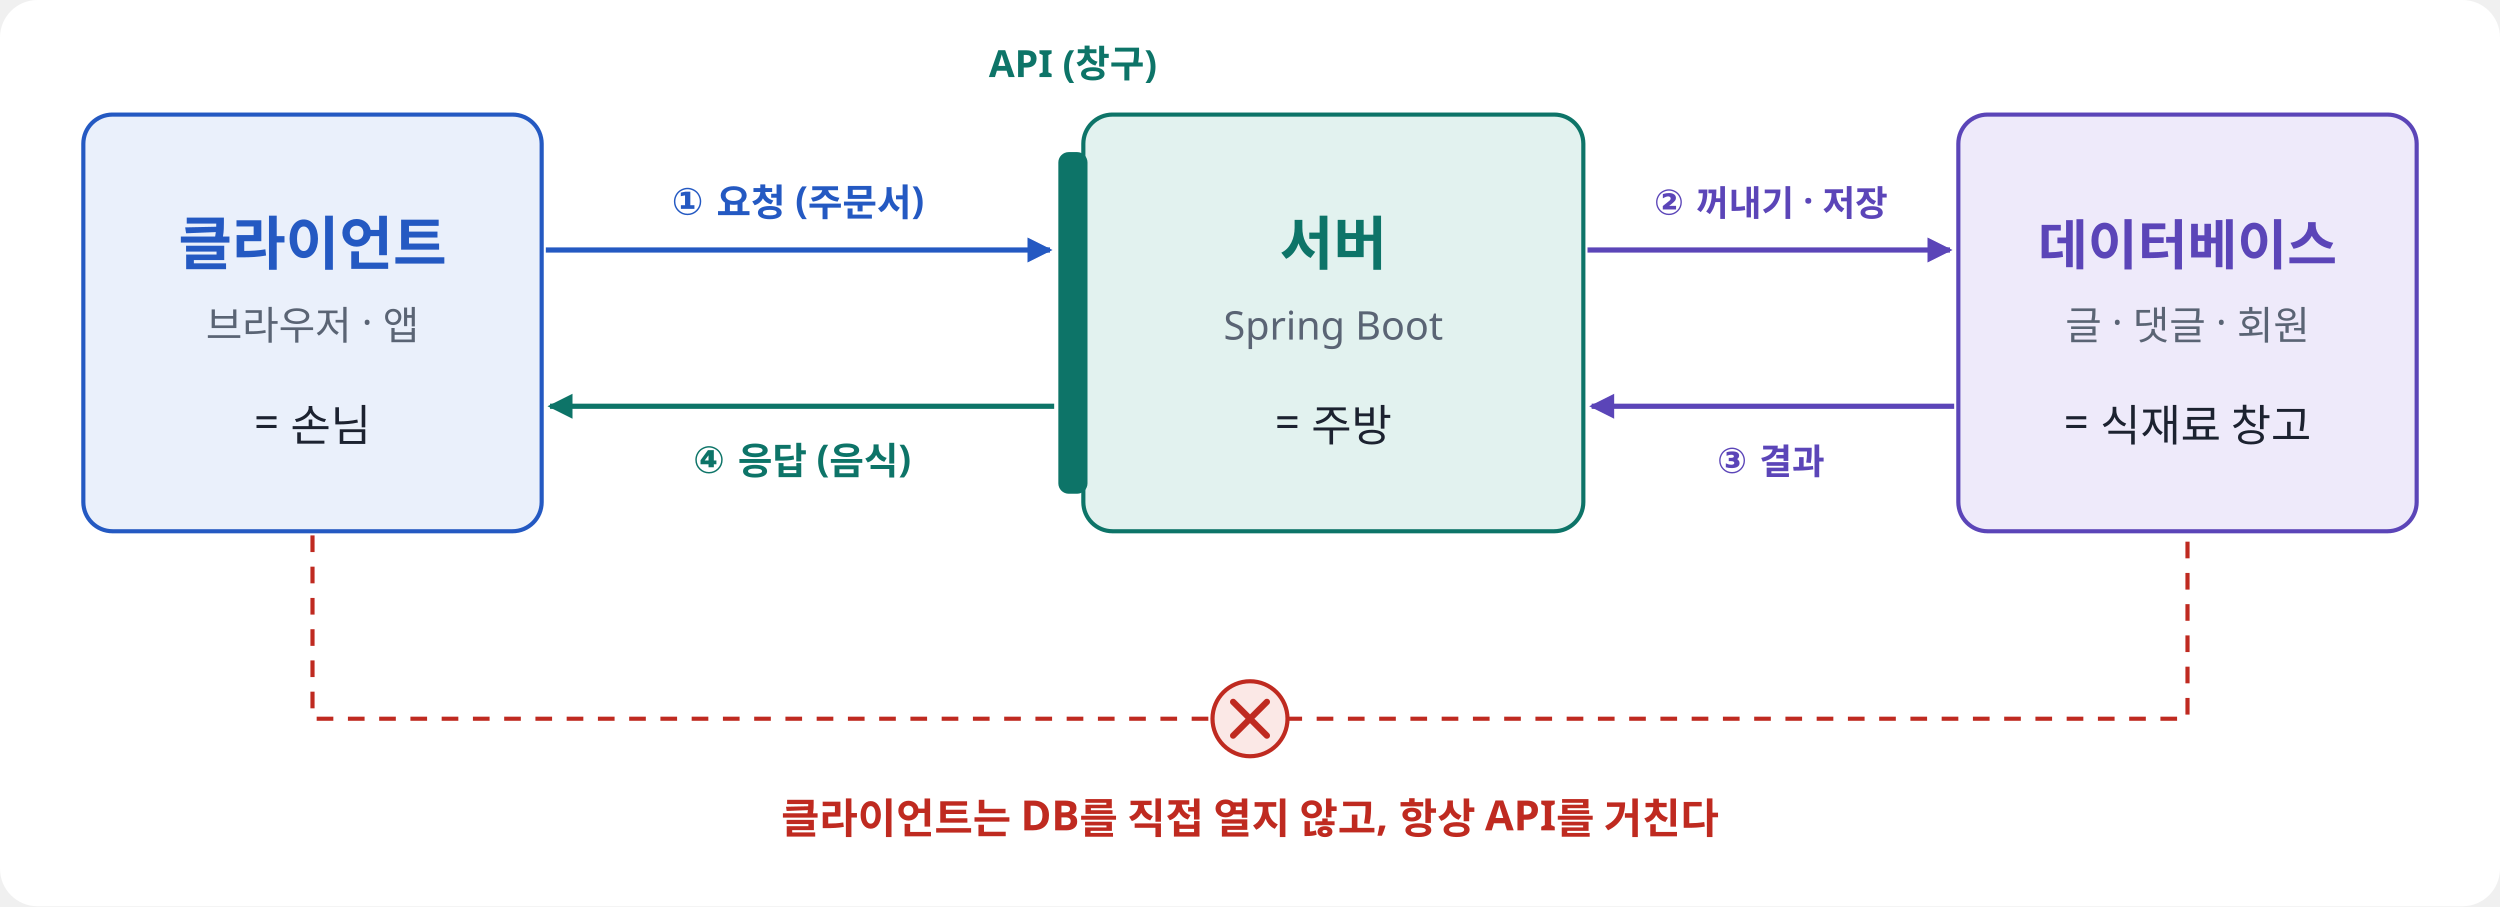
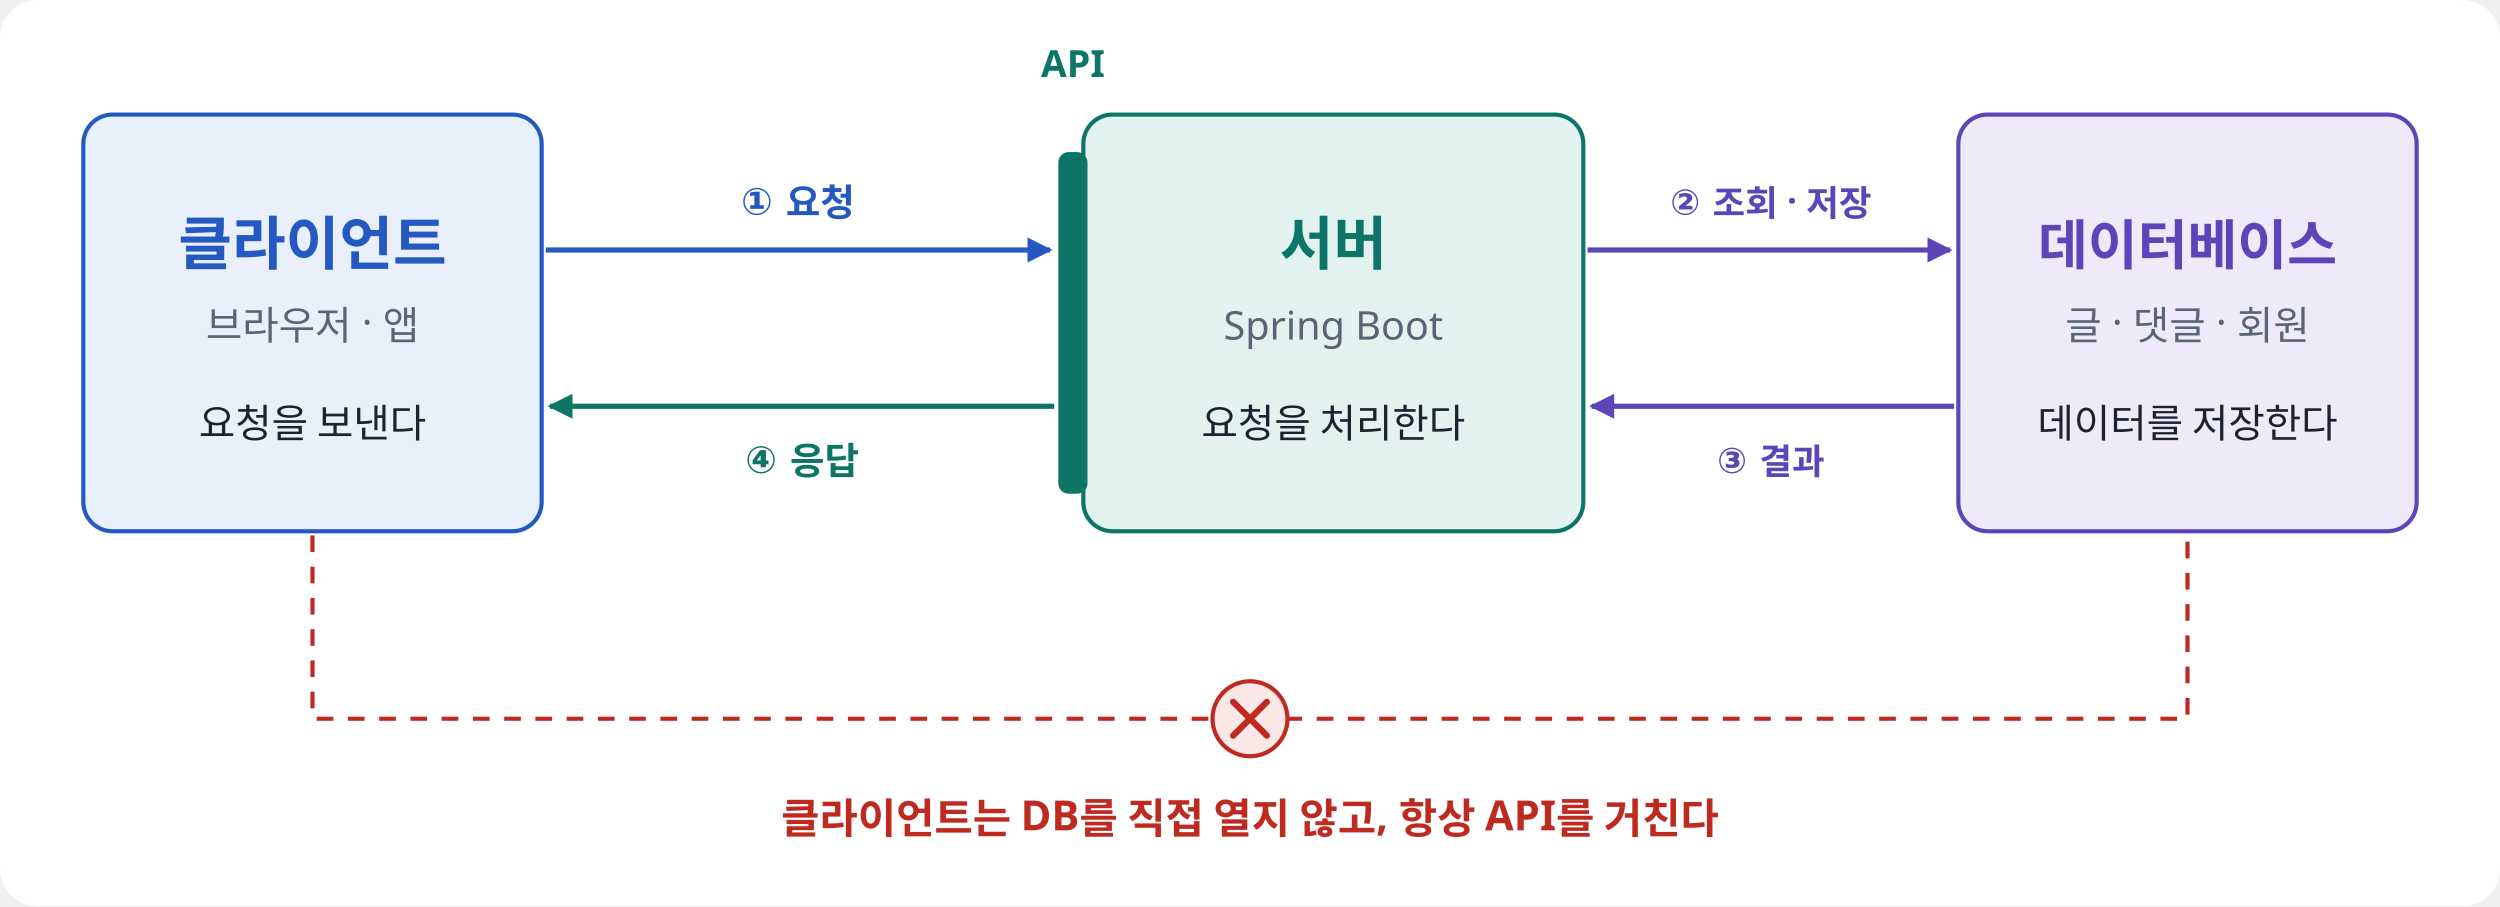
<svg xmlns="http://www.w3.org/2000/svg" viewBox="0 95 1200 435" width="1200" height="435" role="img" aria-label="클라이언트는 요청을 보내고, 서버가 DB를 다룬 뒤 응답한다. 클라이언트는 DB를 직접 열지 않는다.">
  <defs>
    <marker id="ah-ink" viewBox="0 0 10 10" refX="9" refY="5" markerWidth="12" markerHeight="12" markerUnits="userSpaceOnUse" orient="auto-start-reverse">
      <path d="M0,0 L10,5 L0,10 z" fill="#1C2230" />
    </marker>
    <marker id="ah-muted" viewBox="0 0 10 10" refX="9" refY="5" markerWidth="12" markerHeight="12" markerUnits="userSpaceOnUse" orient="auto-start-reverse">
      <path d="M0,0 L10,5 L0,10 z" fill="#5A6474" />
    </marker>
    <marker id="ah-blue" viewBox="0 0 10 10" refX="9" refY="5" markerWidth="12" markerHeight="12" markerUnits="userSpaceOnUse" orient="auto-start-reverse">
      <path d="M0,0 L10,5 L0,10 z" fill="#2459C2" />
    </marker>
    <marker id="ah-teal" viewBox="0 0 10 10" refX="9" refY="5" markerWidth="12" markerHeight="12" markerUnits="userSpaceOnUse" orient="auto-start-reverse">
      <path d="M0,0 L10,5 L0,10 z" fill="#0D7468" />
    </marker>
    <marker id="ah-violet" viewBox="0 0 10 10" refX="9" refY="5" markerWidth="12" markerHeight="12" markerUnits="userSpaceOnUse" orient="auto-start-reverse">
      <path d="M0,0 L10,5 L0,10 z" fill="#5B45B8" />
    </marker>
    <marker id="ah-green" viewBox="0 0 10 10" refX="9" refY="5" markerWidth="12" markerHeight="12" markerUnits="userSpaceOnUse" orient="auto-start-reverse">
      <path d="M0,0 L10,5 L0,10 z" fill="#1B7F3B" />
    </marker>
    <marker id="ah-orange" viewBox="0 0 10 10" refX="9" refY="5" markerWidth="12" markerHeight="12" markerUnits="userSpaceOnUse" orient="auto-start-reverse">
      <path d="M0,0 L10,5 L0,10 z" fill="#B55400" />
    </marker>
    <marker id="ah-red" viewBox="0 0 10 10" refX="9" refY="5" markerWidth="12" markerHeight="12" markerUnits="userSpaceOnUse" orient="auto-start-reverse">
      <path d="M0,0 L10,5 L0,10 z" fill="#BF2A20" />
    </marker>
  </defs>
  <rect x="0" y="95" width="1200" height="435" rx="18" fill="#FFFFFF" />
  <rect x="40" y="150" width="220" height="200" rx="14" fill="#EAF0FB" stroke="#2459C2" stroke-width="2" />
  <text x="150" y="222" font-family="'Noto Sans KR','Malgun Gothic','Apple SD Gothic Neo',sans-serif" font-size="28" font-weight="700" fill="#2459C2" text-anchor="middle" xml:space="preserve">클라이언트</text>
  <text x="150" y="258" font-family="'Noto Sans KR','Malgun Gothic','Apple SD Gothic Neo',sans-serif" font-size="19" font-weight="400" fill="#5A6474" text-anchor="middle" xml:space="preserve">브라우저 · 앱</text>
-   <text x="150" y="305" font-family="'Noto Sans KR','Malgun Gothic','Apple SD Gothic Neo',sans-serif" font-size="21" font-weight="500" fill="#1C2230" text-anchor="middle" xml:space="preserve">= 손님</text>
+   <text x="150" y="305" font-family="'Noto Sans KR','Malgun Gothic','Apple SD Gothic Neo',sans-serif" font-size="19" font-weight="500" fill="#1C2230" text-anchor="middle" xml:space="preserve">요청을 보낸다</text>
  <rect x="520" y="150" width="240" height="200" rx="14" fill="#E2F2EF" stroke="#0D7468" stroke-width="2" />
  <text x="640" y="222" font-family="'Noto Sans KR','Malgun Gothic','Apple SD Gothic Neo',sans-serif" font-size="28" font-weight="700" fill="#0D7468" text-anchor="middle" xml:space="preserve">서버</text>
  <text x="640" y="258" font-family="'Noto Sans KR','Malgun Gothic','Apple SD Gothic Neo',sans-serif" font-size="19" font-weight="400" fill="#5A6474" text-anchor="middle" xml:space="preserve">Spring Boot</text>
-   <text x="640" y="305" font-family="'Noto Sans KR','Malgun Gothic','Apple SD Gothic Neo',sans-serif" font-size="21" font-weight="500" fill="#1C2230" text-anchor="middle" xml:space="preserve">= 주방</text>
+   <text x="640" y="305" font-family="'Noto Sans KR','Malgun Gothic','Apple SD Gothic Neo',sans-serif" font-size="19" font-weight="500" fill="#1C2230" text-anchor="middle" xml:space="preserve">요청을 처리한다</text>
  <rect x="508" y="168" width="14" height="164" rx="5" fill="#0D7468" />
-   <text x="515" y="132" font-family="'Noto Sans KR','Malgun Gothic','Apple SD Gothic Neo',sans-serif" font-size="18" font-weight="700" fill="#0D7468" text-anchor="middle" xml:space="preserve">API (창구)</text>
+   <text x="515" y="132" font-family="'Noto Sans KR','Malgun Gothic','Apple SD Gothic Neo',sans-serif" font-size="18" font-weight="700" fill="#0D7468" text-anchor="middle" xml:space="preserve">API</text>
  <rect x="940" y="150" width="220" height="200" rx="14" fill="#EEEAFA" stroke="#5B45B8" stroke-width="2" />
  <text x="1050" y="222" font-family="'Noto Sans KR','Malgun Gothic','Apple SD Gothic Neo',sans-serif" font-size="26" font-weight="700" fill="#5B45B8" text-anchor="middle" xml:space="preserve">데이터베이스</text>
  <text x="1050" y="258" font-family="'Noto Sans KR','Malgun Gothic','Apple SD Gothic Neo',sans-serif" font-size="19" font-weight="400" fill="#5A6474" text-anchor="middle" xml:space="preserve">글 · 댓글 · 회원</text>
-   <text x="1050" y="305" font-family="'Noto Sans KR','Malgun Gothic','Apple SD Gothic Neo',sans-serif" font-size="21" font-weight="500" fill="#1C2230" text-anchor="middle" xml:space="preserve">= 식재료 창고</text>
+   <text x="1050" y="305" font-family="'Noto Sans KR','Malgun Gothic','Apple SD Gothic Neo',sans-serif" font-size="19" font-weight="500" fill="#1C2230" text-anchor="middle" xml:space="preserve">데이터를 저장한다</text>
  <path d="M262,215 L504,215" fill="none" stroke="#2459C2" stroke-width="2.5" stroke-linejoin="round" marker-end="url(#ah-blue)" />
-   <text x="383" y="198" font-family="'Noto Sans KR','Malgun Gothic','Apple SD Gothic Neo',sans-serif" font-size="18" font-weight="600" fill="#2459C2" text-anchor="middle" xml:space="preserve">① 요청 (주문서)</text>
+   <text x="383" y="198" font-family="'Noto Sans KR','Malgun Gothic','Apple SD Gothic Neo',sans-serif" font-size="18" font-weight="600" fill="#2459C2" text-anchor="middle" xml:space="preserve">① 요청</text>
  <path d="M506,290 L264,290" fill="none" stroke="#0D7468" stroke-width="2.5" stroke-linejoin="round" marker-end="url(#ah-teal)" />
-   <text x="385" y="322" font-family="'Noto Sans KR','Malgun Gothic','Apple SD Gothic Neo',sans-serif" font-size="18" font-weight="600" fill="#0D7468" text-anchor="middle" xml:space="preserve">④ 응답 (음식)</text>
+   <text x="385" y="322" font-family="'Noto Sans KR','Malgun Gothic','Apple SD Gothic Neo',sans-serif" font-size="18" font-weight="600" fill="#0D7468" text-anchor="middle" xml:space="preserve">④ 응답</text>
  <path d="M762,215 L936,215" fill="none" stroke="#5B45B8" stroke-width="2.5" stroke-linejoin="round" marker-end="url(#ah-violet)" />
-   <text x="850" y="198" font-family="'Noto Sans KR','Malgun Gothic','Apple SD Gothic Neo',sans-serif" font-size="17" font-weight="600" fill="#5B45B8" text-anchor="middle" xml:space="preserve">② 꺼내기 · 저장</text>
+   <text x="850" y="198" font-family="'Noto Sans KR','Malgun Gothic','Apple SD Gothic Neo',sans-serif" font-size="17" font-weight="600" fill="#5B45B8" text-anchor="middle" xml:space="preserve">② 조회 · 저장</text>
  <path d="M938,290 L764,290" fill="none" stroke="#5B45B8" stroke-width="2.5" stroke-linejoin="round" marker-end="url(#ah-violet)" />
  <text x="850" y="322" font-family="'Noto Sans KR','Malgun Gothic','Apple SD Gothic Neo',sans-serif" font-size="17" font-weight="600" fill="#5B45B8" text-anchor="middle" xml:space="preserve">③ 결과</text>
  <path d="M150,352 L150,440 L1050,440 L1050,352" fill="none" stroke="#BF2A20" stroke-width="2" stroke-linejoin="round" stroke-dasharray="8 7" />
  <circle cx="600" cy="440" r="18" fill="#FBE8E6" stroke="#BF2A20" stroke-width="2" />
  <path d="M591.9,431.9 L608.1,448.1 M608.1,431.9 L591.9,448.1" stroke="#BF2A20" stroke-width="3" stroke-linecap="round" />
  <text x="600" y="495" font-family="'Noto Sans KR','Malgun Gothic','Apple SD Gothic Neo',sans-serif" font-size="20" font-weight="600" fill="#BF2A20" text-anchor="middle" xml:space="preserve">클라이언트는 DB를 직접 열지 않고, 항상 API를 거친다</text>
</svg>
